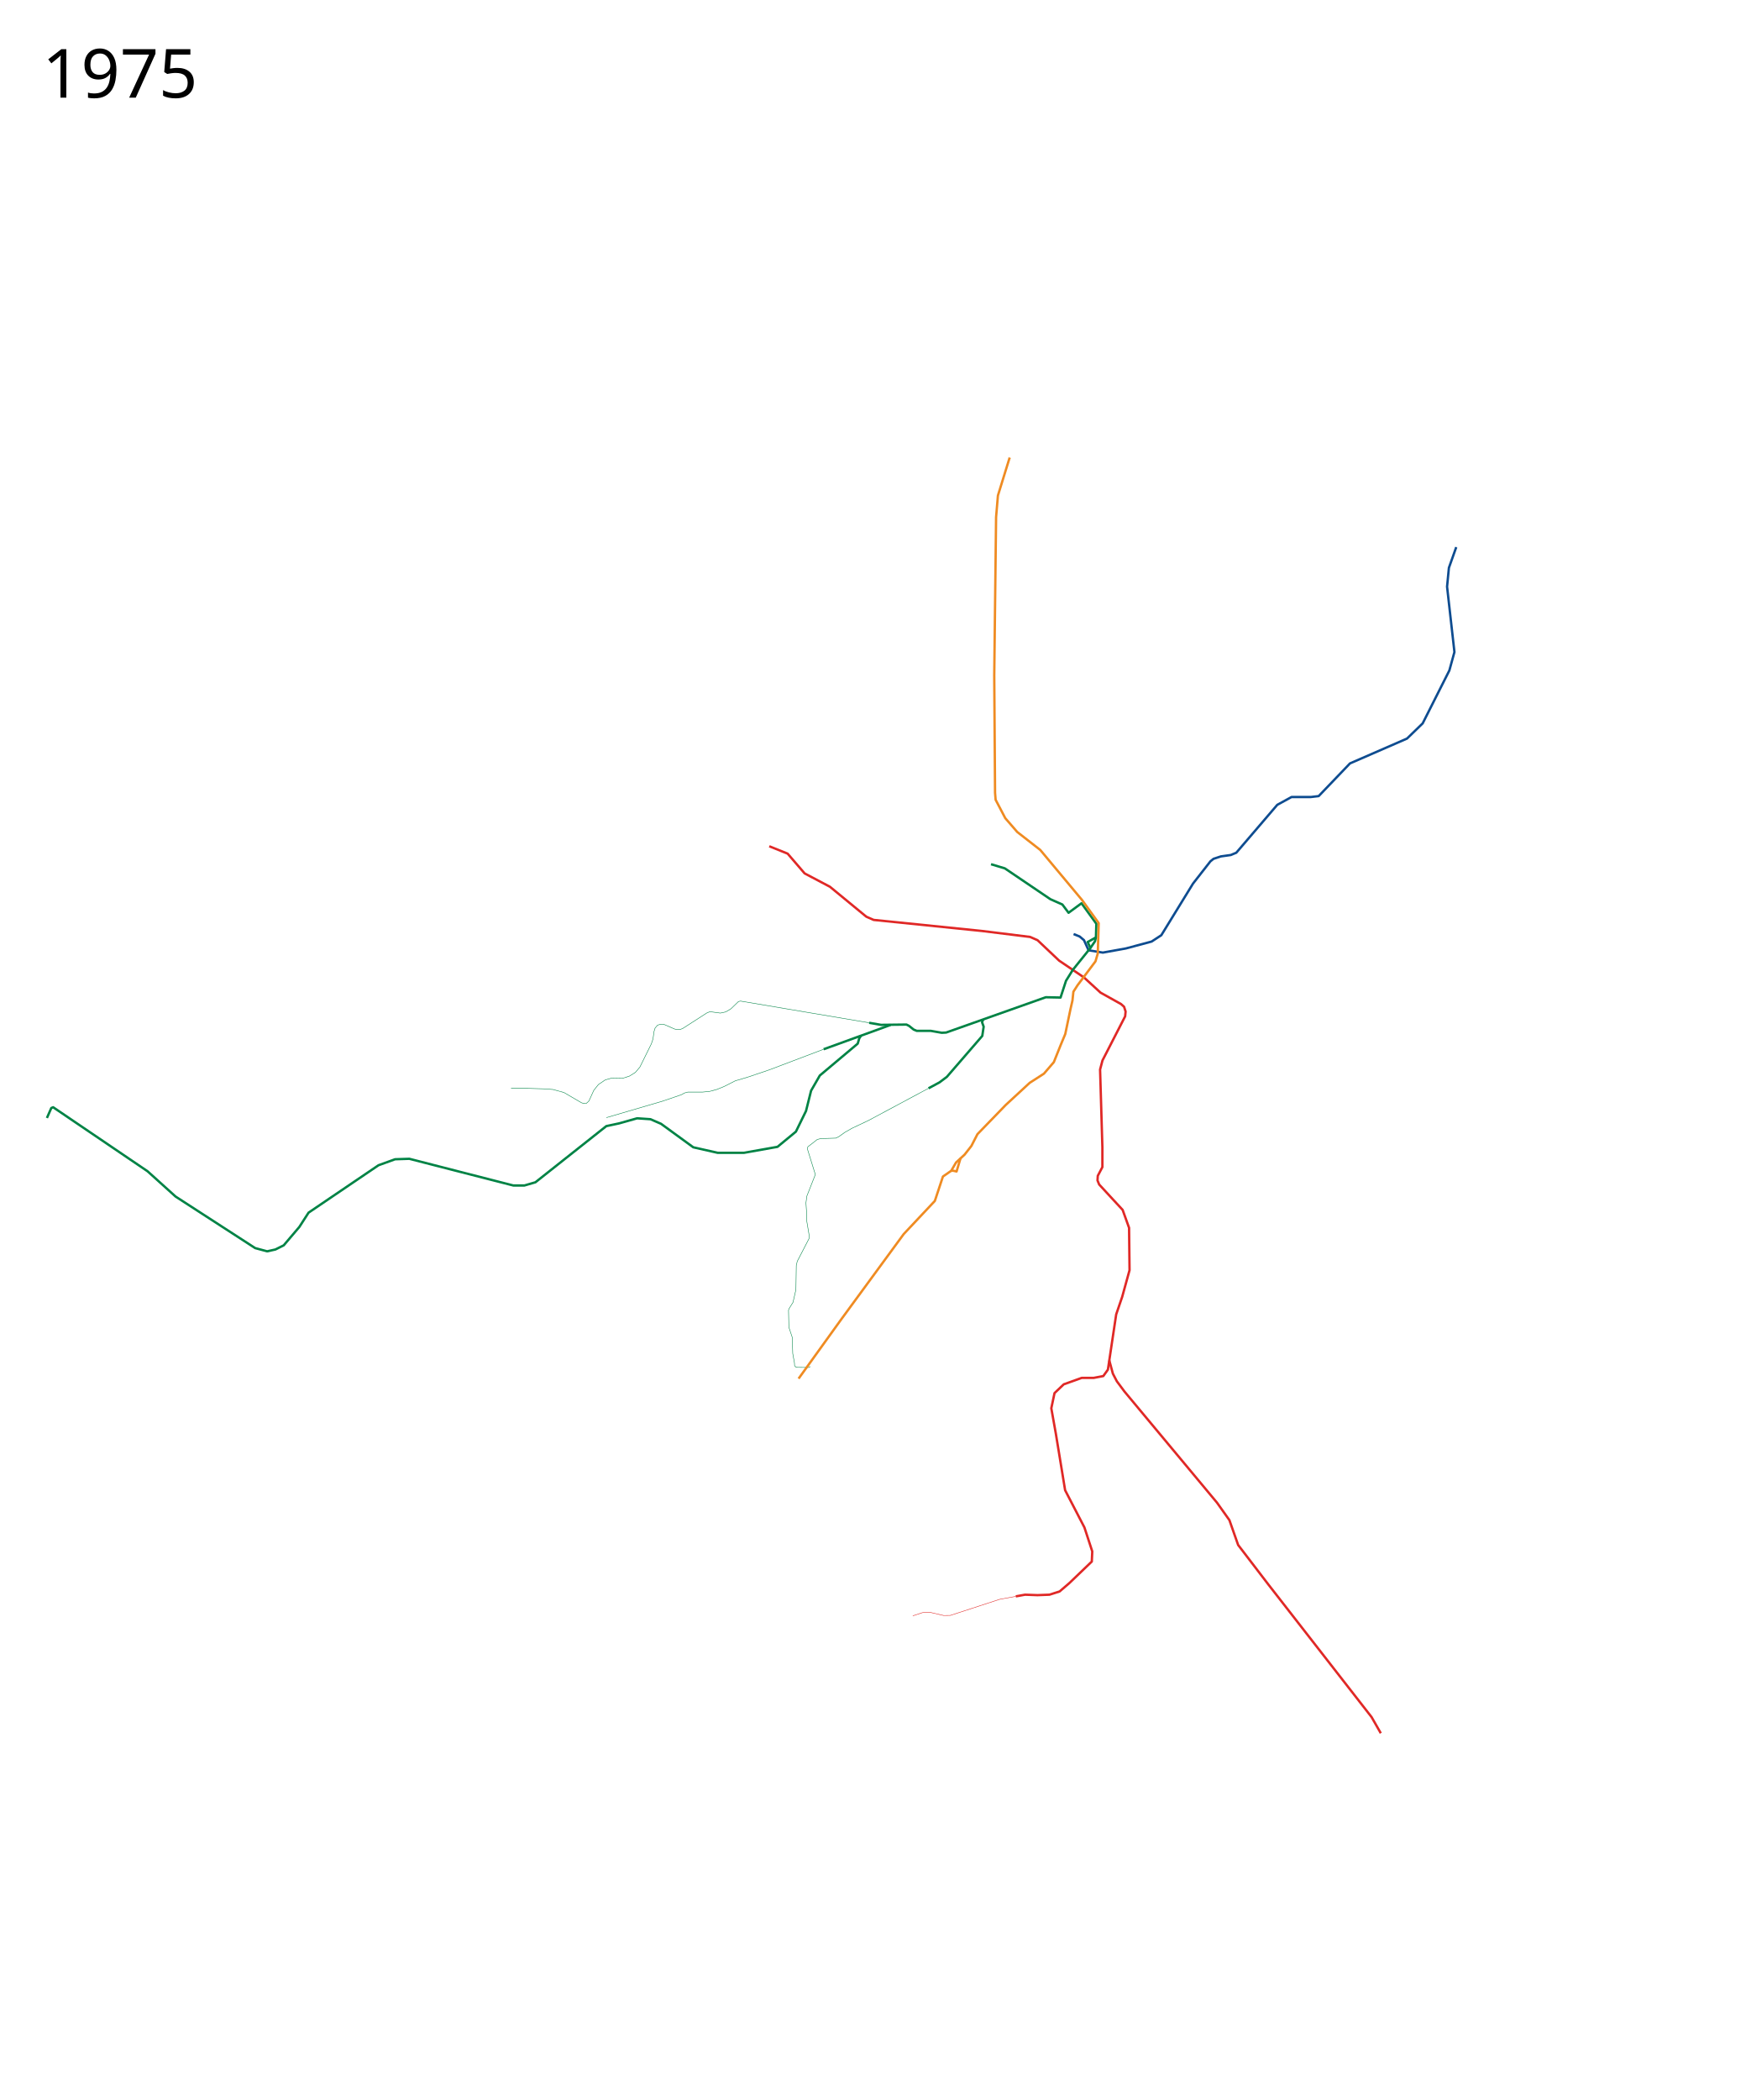
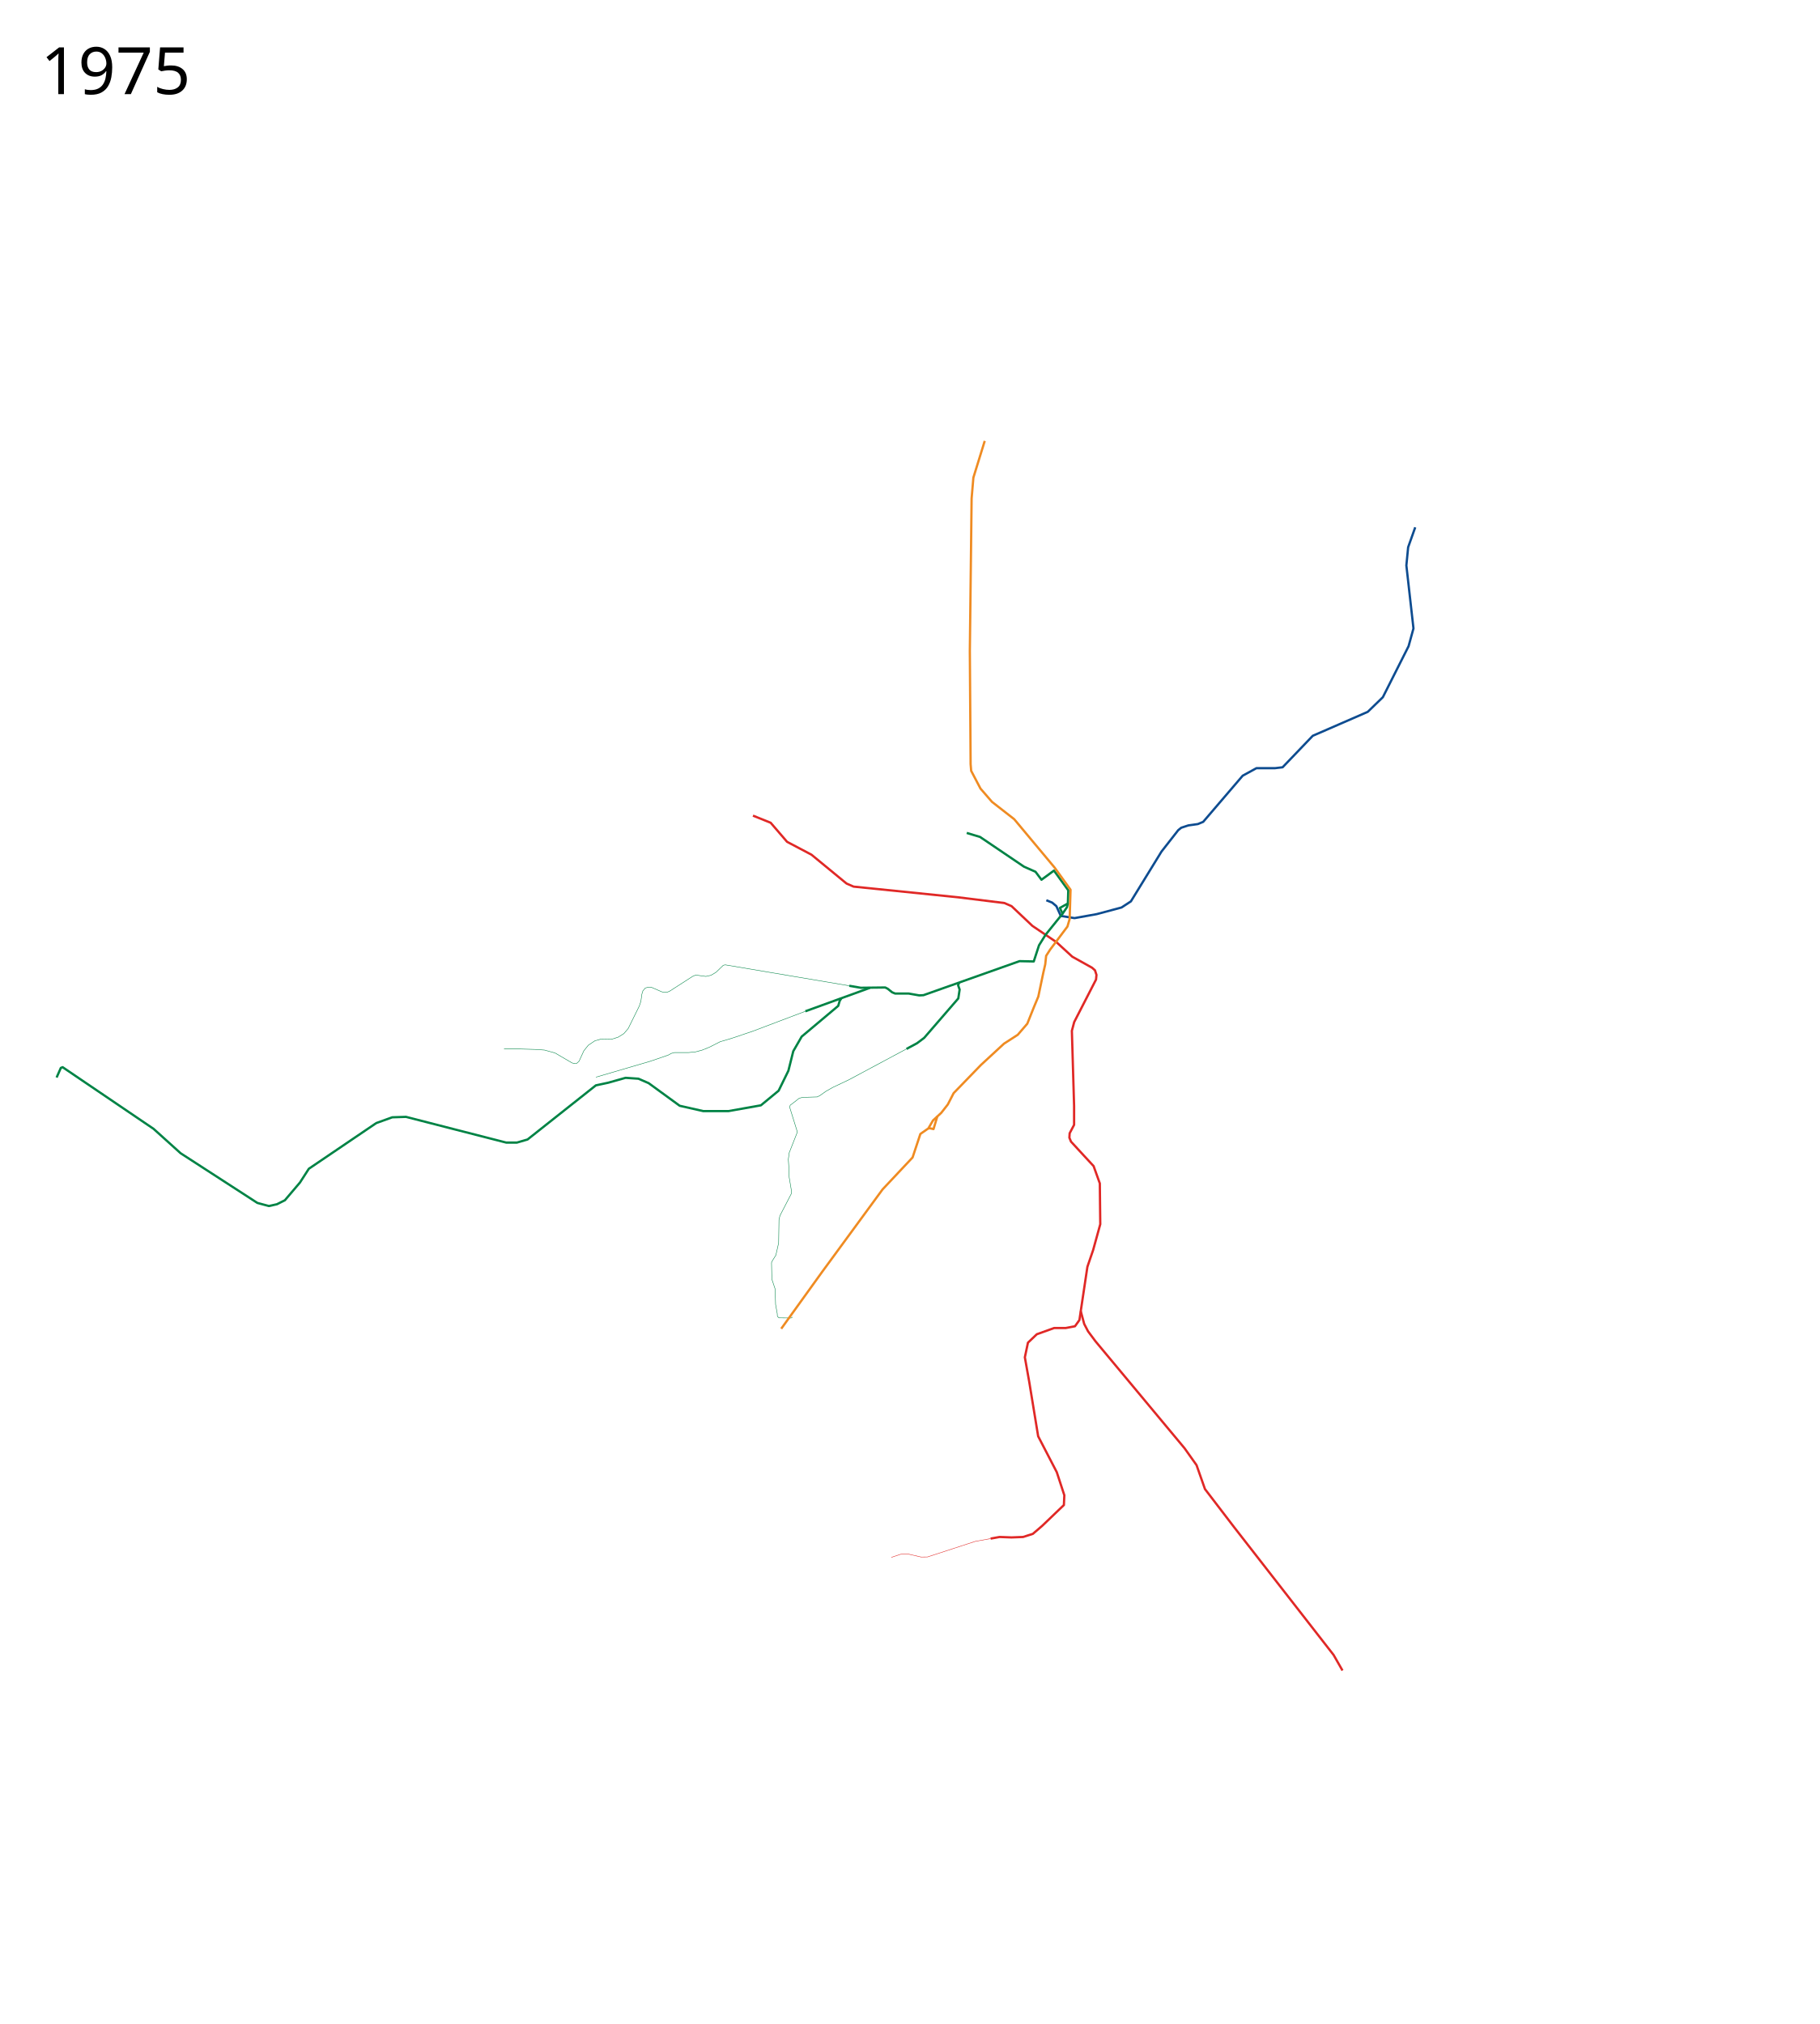
- <svg xmlns="http://www.w3.org/2000/svg" width="3700" height="4450" viewBox="-60, -775, 3700, 4450">
+ <svg xmlns="http://www.w3.org/2000/svg" width="4000" height="4450" viewBox="-85, -775, 4000, 4450">
  <path d="m1782.234 1392.359-272.7-46.03-4.377.95-15.781 15.305-11.162 6.704-11.4 2.483-22.064-2.986-6.61 2.683-51.373 33.076-5.237 1.953-6.05.32-5.653-1.265-22.974-9.976-6.205-.304-6.988 2.062-5.219 6.215-2.23 7.31-2.25 15.96-3.323 9.892-24.436 49.512-9.559 11.251-12.438 7.778-14.215 4.616-23.28-.422-14.043 3.997-14.343 9.726-9.687 12.122-10.443 22.818-5.571 5.072-5.535.092-4.56-1.424-37.208-21.75-23.198-6.418-19.718-1.384-34.138-.975h-35.113" style="fill:none;stroke:#008345;stroke-width:1;stroke-linecap:butt;stroke-linejoin:round;stroke-miterlimit:4;stroke-opacity:1;stroke-dasharray:none" />
  <path d="m2092.907 2607.804 19.724-3.586 26.335.975 25.36-.975 21.457-6.827 20.483-17.557 47.792-45.842.976-21.458-16.582-50.719-40.965-79.004-19.507-118.994-9.753-54.62 6.827-32.187 19.507-18.532 38.04-13.655h25.359l20.482-3.901 9.754-13.655 2.926-19.507 14.63-97.537 12.68-37.063 15.606-56.571-.976-89.733-13.655-38.04-21.196-22.877-28.516-30.94-3.551-8.58.594-9.78 9.754-18.531v-41.94l-4.877-164.836 5.103-19.223 48.022-93.528.954-10.153-3.286-10.135-6.374-5.618-43.444-24.229-35.113-32.186-52.657-35.608-45.854-43.397-15.606-6.827-102.413-12.68-229.21-23.409-15.605-6.827-77.054-63.398-53.645-28.286-36.088-41.94-38.865-15.624" style="fill:none;stroke:#e02826;stroke-width:5;stroke-linecap:butt;stroke-linejoin:round;stroke-miterlimit:4;stroke-opacity:1;stroke-dasharray:none" />
  <path d="m2291.122 2107.76 7.597 28.078 8.459 16.225 16.17 21.708 196.008 235.375 26.335 37.064 18.532 52.67 63.398 82.905 219.457 281.879 19.507 34.138" style="fill:none;stroke:#e02826;stroke-width:5;stroke-linecap:butt;stroke-linejoin:round;stroke-miterlimit:4;stroke-opacity:1;stroke-dasharray:none" />
  <path d="m2215.457 1204.295 12.852 5.186 9.168 7.774 9.754 21.458 30.236 4.877 48.768-8.778 54.62-14.63 20.54-13.413 67.243-109.483 36.789-47.056 6.64-5.347 15.571-5.126 20.98-2.943 11.703-4.877 86.808-101.438 30.236-16.58h40.965l16.581-1.952 66.325-69.25 120.944-52.67 33.162-32.186 56.571-112.167 10.73-39.014-15.606-138.502 3.901-39.99 15.606-43.89" style="fill:none;stroke:#0e4c90;stroke-width:5;stroke-linecap:butt;stroke-linejoin:round;stroke-miterlimit:4;stroke-opacity:1;stroke-dasharray:none" />
  <path d="m2040.454 1056.32 29.261 8.78 96.56 65.348 25.366 11.217 13.168 17.557 27.425-20.152 31.457 43.412-.865 28.943-17.546 9.732 5.852 12.68-37.38 46.422-14.366 23.084-11.575 35.503-31.289-.646-211.092 74.782-9.398.516-23.35-4.096h-29.704l-6.498-2.705-9.745-7.805-5.463-2.79-53.932.62-25.112-4.363M1764.95 1419.622l-3.78 5.82-3.266 11.096-80.284 67.473-18.532 32.187-10.729 42.916-21.458 43.891-39.014 32.187-71.201 12.68h-55.596l-51.694-11.704-68.275-49.744-22.434-9.753-28.285-1.951-38.039 10.729-27.31 5.852-150.206 118.994-23.408 6.828h-23.409l-114.117-29.261-106.314-27.31-30.237.975-35.113 12.68-148.254 100.462-19.508 30.236-33.162 39.014-17.556 8.779-17.557 3.901-25.36-6.827-168.737-109.24-39.99-36.09-19.507-17.556L52.67 1571.311l-3.93 1.638-9.31 21.104" style="fill:none;stroke:#008345;stroke-width:5;stroke-linecap:butt;stroke-linejoin:round;stroke-miterlimit:4;stroke-opacity:1;stroke-dasharray:none" />
  <path d="m1685.693 1448.404-115.398 43.72-46.782 15.789-25.124 7.393-23.797 12.096-15.8 6.372-14.706 3.9-14.957 1.496-31.292-.01-7.115 1.945-6.412 3.594-39.124 13.402-119.936 35.18" style="fill:none;stroke:#008345;stroke-width:1;stroke-linecap:butt;stroke-linejoin:round;stroke-miterlimit:4;stroke-opacity:1;stroke-dasharray:none" />
  <path d="m1827.72 1396.828-142.028 51.576M2023.792 1385.222l-2.312 5.945 3.368 9.456-2.926 19.507-75.103 86.807-15.605 11.705-23.21 12.505M2262.826 1211.425l-2.03 8.249-9.664 14.163" style="fill:none;stroke:#008345;stroke-width:5;stroke-linecap:butt;stroke-linejoin:round;stroke-miterlimit:4;stroke-opacity:1;stroke-dasharray:none" />
-   <text x="29.453" y="-568.039" xml:space="preserve" style="font-size:144px;font-style:normal;font-weight:400;fill:#000;fill-opacity:1;stroke:none;font-family:Sans;-inkscape-font-specification:Sans">
-     <tspan x="29.453" y="-568.039">1975</tspan>
+   <text x="4.453" y="-568.039" xml:space="preserve" style="font-size:144px;font-style:normal;font-weight:400;fill:#000;fill-opacity:1;stroke:none;font-family:Sans;-inkscape-font-specification:Sans">
+     <tspan x="4.453" y="-568.039">1975</tspan>
  </text>
  <path d="m1657.545 2120.663-3.157 2.09-26.865-.336-3.385-3.286-.304-6.008-3.638-20.173-.964-33.808-7.205-21.598-.78-36.294 1.407-3.586 8.159-12.981 6.094-26.854.81-51.046 2.04-8.928 25.01-48.312.385-5.907-5.049-30.083-.742-22.246-1.183-17.206 1.958-14.554 17.974-45.657-16.752-53.945v-2.673l1.254-2.527 8.43-6.38 11.084-8.76 7.426-1.885 32.167-1.016 5.895-2.97 13.373-9.479 15.024-8.505 35.314-16.728 126.683-67.875" style="fill:none;stroke:#008345;stroke-width:1;stroke-linecap:butt;stroke-linejoin:round;stroke-miterlimit:4;stroke-opacity:1;stroke-dasharray:none" />
  <path d="m1956.086 1705.91 3.965-.16 7.374 1.667 8.427-28.09" style="opacity:1;fill:none;fill-opacity:1;fill-rule:nonzero;stroke:#ef8b22;stroke-width:5;stroke-linecap:butt;stroke-linejoin:round;stroke-miterlimit:4;stroke-dasharray:none;stroke-opacity:1" />
  <path d="m1632.603 2146.358 89.884-124.918 132.96-181.454 65.946-70.168 17.136-51.715 17.557-12.192 10.24-17.557 18.045-16.58 14.469-18.457 12.841-24.947 59.985-61.936 50.719-46.817 30.236-19.507 20.97-24.384 14.63-36.576 9.61-23.042 10.838-51.77 4.424-19.31 1.95-18.532 8.78-13.655 38.038-50.72 4.877-16.58 1.95-64.374-35.112-48.768-88.758-106.314-48.768-38.04-25.36-29.26-20.482-39.015L2049 905l-1.718-248.577 3.901-335.524 3.902-45.842 24.958-80.633" style="fill:none;stroke:#ef8b22;stroke-width:5;stroke-linecap:butt;stroke-linejoin:round;stroke-miterlimit:4;stroke-dasharray:none;stroke-opacity:1" />
  <path style="fill:none;stroke:#e02826;stroke-width:1;stroke-linecap:butt;stroke-linejoin:round;stroke-miterlimit:4;stroke-dasharray:none;stroke-opacity:1" d="m2092.907 2607.804-33.92 6.168-104.85 34.167-13.921.198-30.46-7.055-14.63.975-20.483 6.828" />
</svg>
